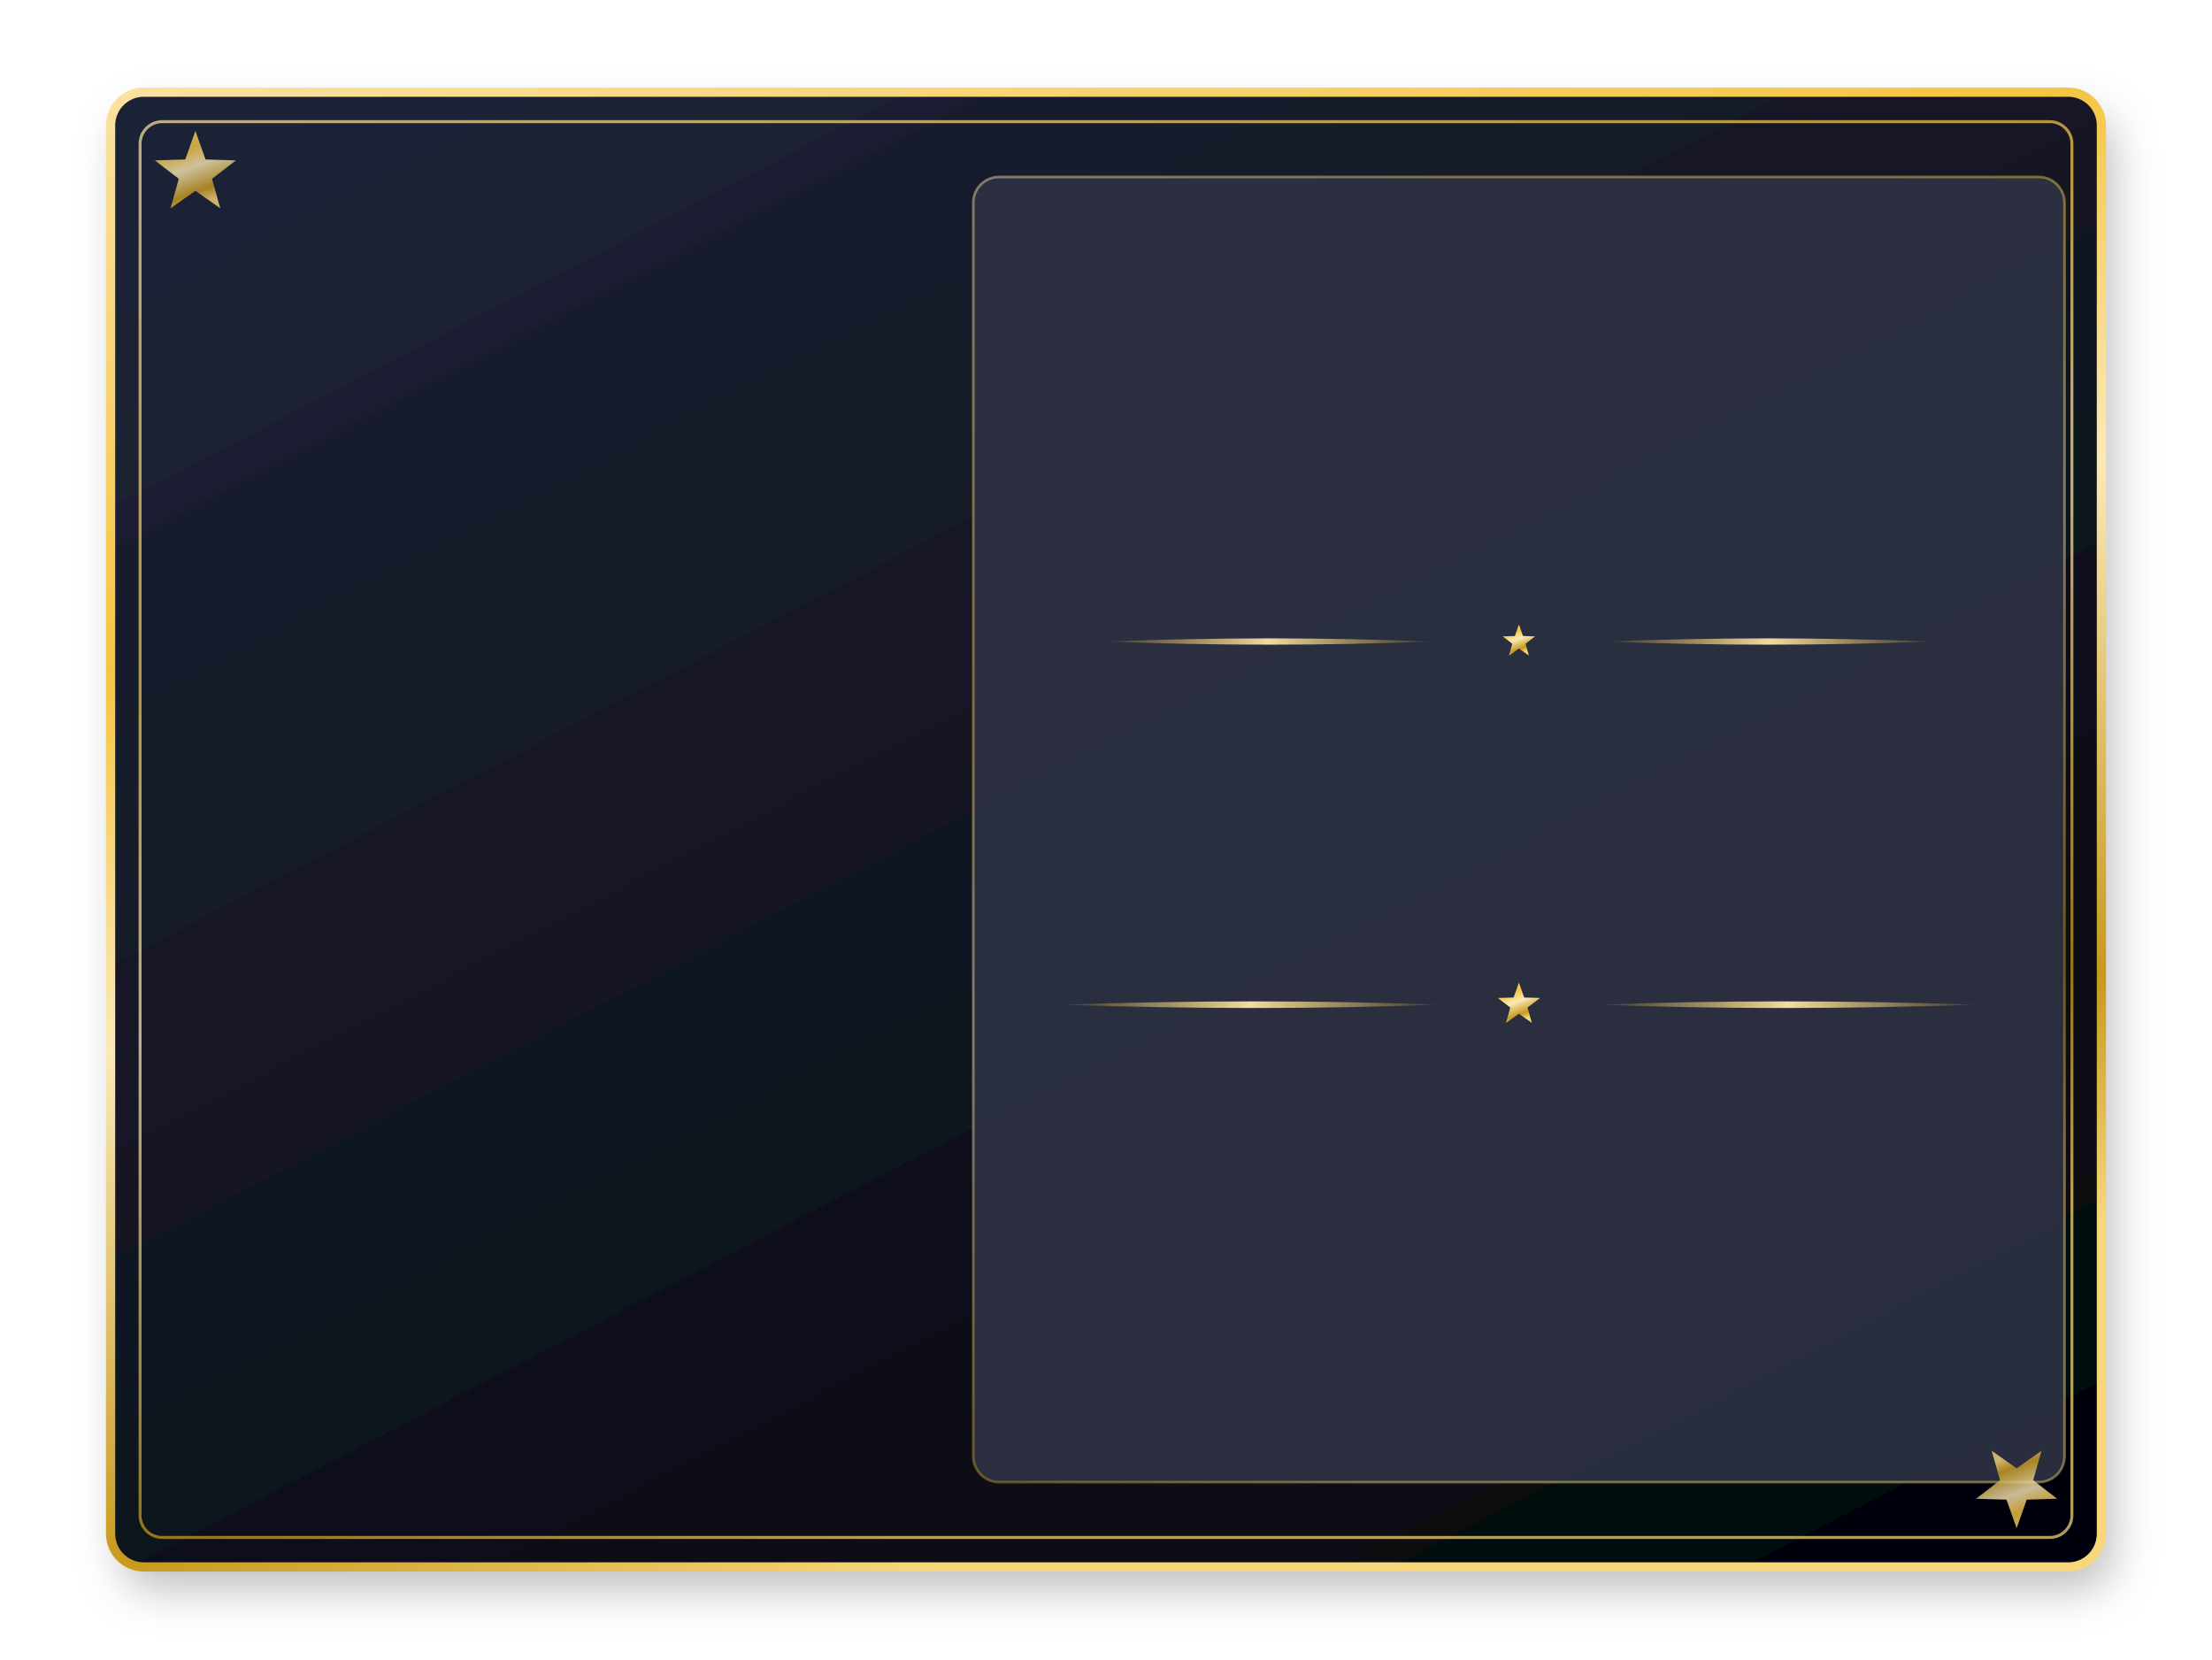
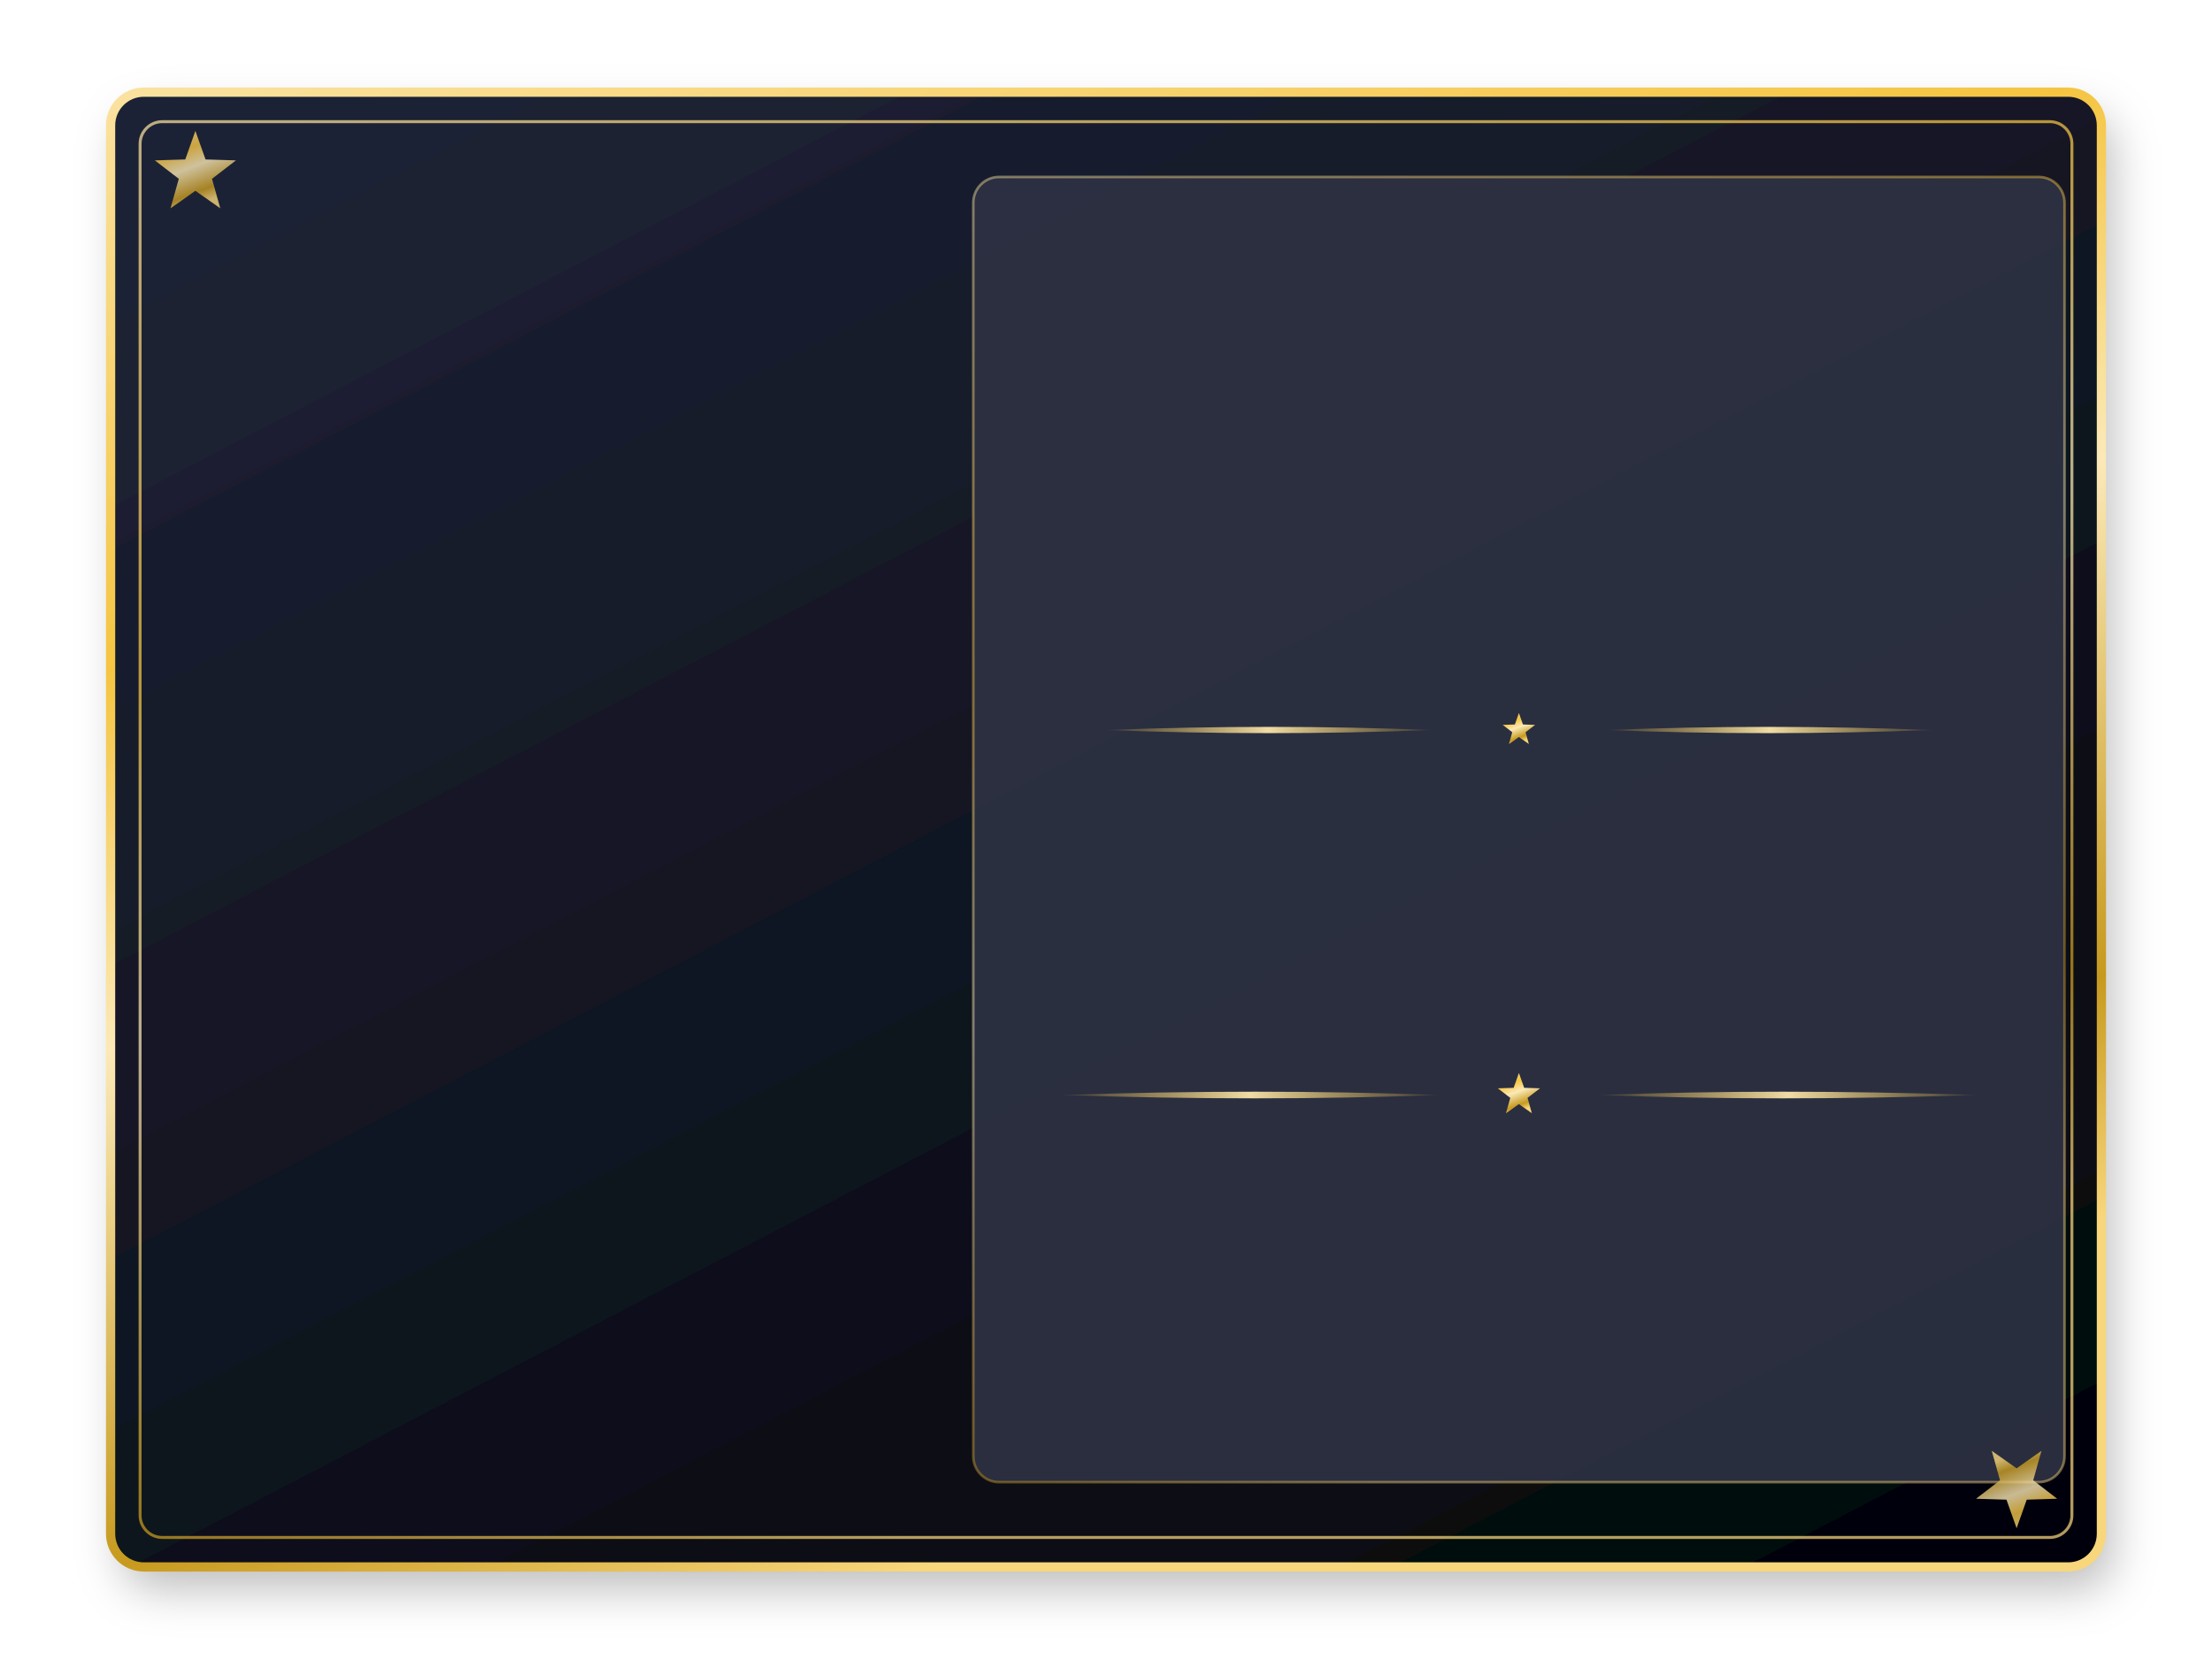
<svg xmlns="http://www.w3.org/2000/svg" viewBox="0 0 1200 900" width="1200" height="900">
  <defs>
    <filter id="sh" filterUnits="userSpaceOnUse" x="20" y="20" width="1160" height="880">
      <feDropShadow dx="6" dy="12" stdDeviation="12" flood-color="#000000" flood-opacity="0.26" />
    </filter>
    <linearGradient id="paper" x1="0.15" y1="0" x2="0.85" y2="1">
      <stop offset="0%" stop-color="#1d2335" />
      <stop offset="100%" stop-color="#04060d" />
    </linearGradient>
    <linearGradient id="gold" x1="0" y1="0" x2="0.4" y2="1">
      <stop offset="0%" stop-color="#fae2a1" />
      <stop offset="34%" stop-color="#f5c542" />
      <stop offset="56%" stop-color="#fbe9b7" />
      <stop offset="86%" stop-color="#c79a1e" />
      <stop offset="100%" stop-color="#f8d67b" />
    </linearGradient>
    <linearGradient id="rule" x1="0" y1="0" x2="1" y2="0">
      <stop offset="0%" stop-color="#f5c542" stop-opacity="0.1" />
      <stop offset="50%" stop-color="#fbe5aa" stop-opacity="0.95" />
      <stop offset="100%" stop-color="#f5c542" stop-opacity="0.1" />
    </linearGradient>
    <symbol id="mo" viewBox="-50 -50 100 100">
      <path d="M0,-46 L11,-15 L44,-14 L18,6 L27,38 L0,19 L-27,38 L-18,6 L-44,-14 L-11,-15 Z" />
    </symbol>
  </defs>
  <g filter="url(#sh)">
    <rect x="60" y="50" width="1080" height="800" rx="18" fill="url(#paper)" />
  </g>
  <rect x="60" y="50" width="1080" height="800" rx="18" fill="none" stroke="url(#gold)" stroke-width="5" />
  <rect x="76" y="66" width="1048" height="768" rx="12" fill="none" stroke="url(#gold)" stroke-width="1.6" opacity="0.72" />
  <rect x="528" y="96" width="592" height="708" rx="14" fill="#2c3142" opacity="0.92" />
  <rect x="528" y="96" width="592" height="708" rx="14" fill="none" stroke="url(#gold)" stroke-width="1.4" opacity="0.45" />
-   <path d="M600,348 Q690,344.6 776,348 Q690,351.4 600,348 Z" fill="url(#rule)" />
-   <path d="M1048,348 Q958,344.6 872,348 Q958,351.4 1048,348 Z" fill="url(#rule)" />
-   <use href="#mo" x="-50" y="-50" width="100" height="100" transform="translate(824,348) scale(0.2)" fill="url(#gold)" color="#c79a1e" />
-   <path d="M576,545 Q684,541.4 780,545 Q684,548.6 576,545 Z" fill="url(#rule)" />
-   <path d="M1072,545 Q964,541.4 868,545 Q964,548.6 1072,545 Z" fill="url(#rule)" />
-   <use href="#mo" x="-50" y="-50" width="100" height="100" transform="translate(824,545) scale(0.26)" fill="url(#gold)" color="#c79a1e" />
+   <path d="M600,396 Q690,392.6 776,396 Q690,399.4 600,396 Z" fill="url(#rule)" />
+   <path d="M1048,396 Q958,392.6 872,396 Q958,399.4 1048,396 Z" fill="url(#rule)" />
+   <use href="#mo" x="-50" y="-50" width="100" height="100" transform="translate(824,396) scale(0.2)" fill="url(#gold)" color="#c79a1e" />
+   <path d="M576,594 Q684,590.4 780,594 Q684,597.6 576,594 Z" fill="url(#rule)" />
+   <path d="M1072,594 Q964,590.4 868,594 Q964,597.6 1072,594 Z" fill="url(#rule)" />
+   <use href="#mo" x="-50" y="-50" width="100" height="100" transform="translate(824,594) scale(0.26)" fill="url(#gold)" color="#c79a1e" />
  <g fill="url(#gold)" color="#c79a1e" opacity="0.8">
    <use href="#mo" x="-50" y="-50" width="100" height="100" transform="translate(106,94) scale(0.5)" />
    <use href="#mo" x="-50" y="-50" width="100" height="100" transform="translate(1094,806) rotate(180) scale(0.5)" />
  </g>
</svg>
